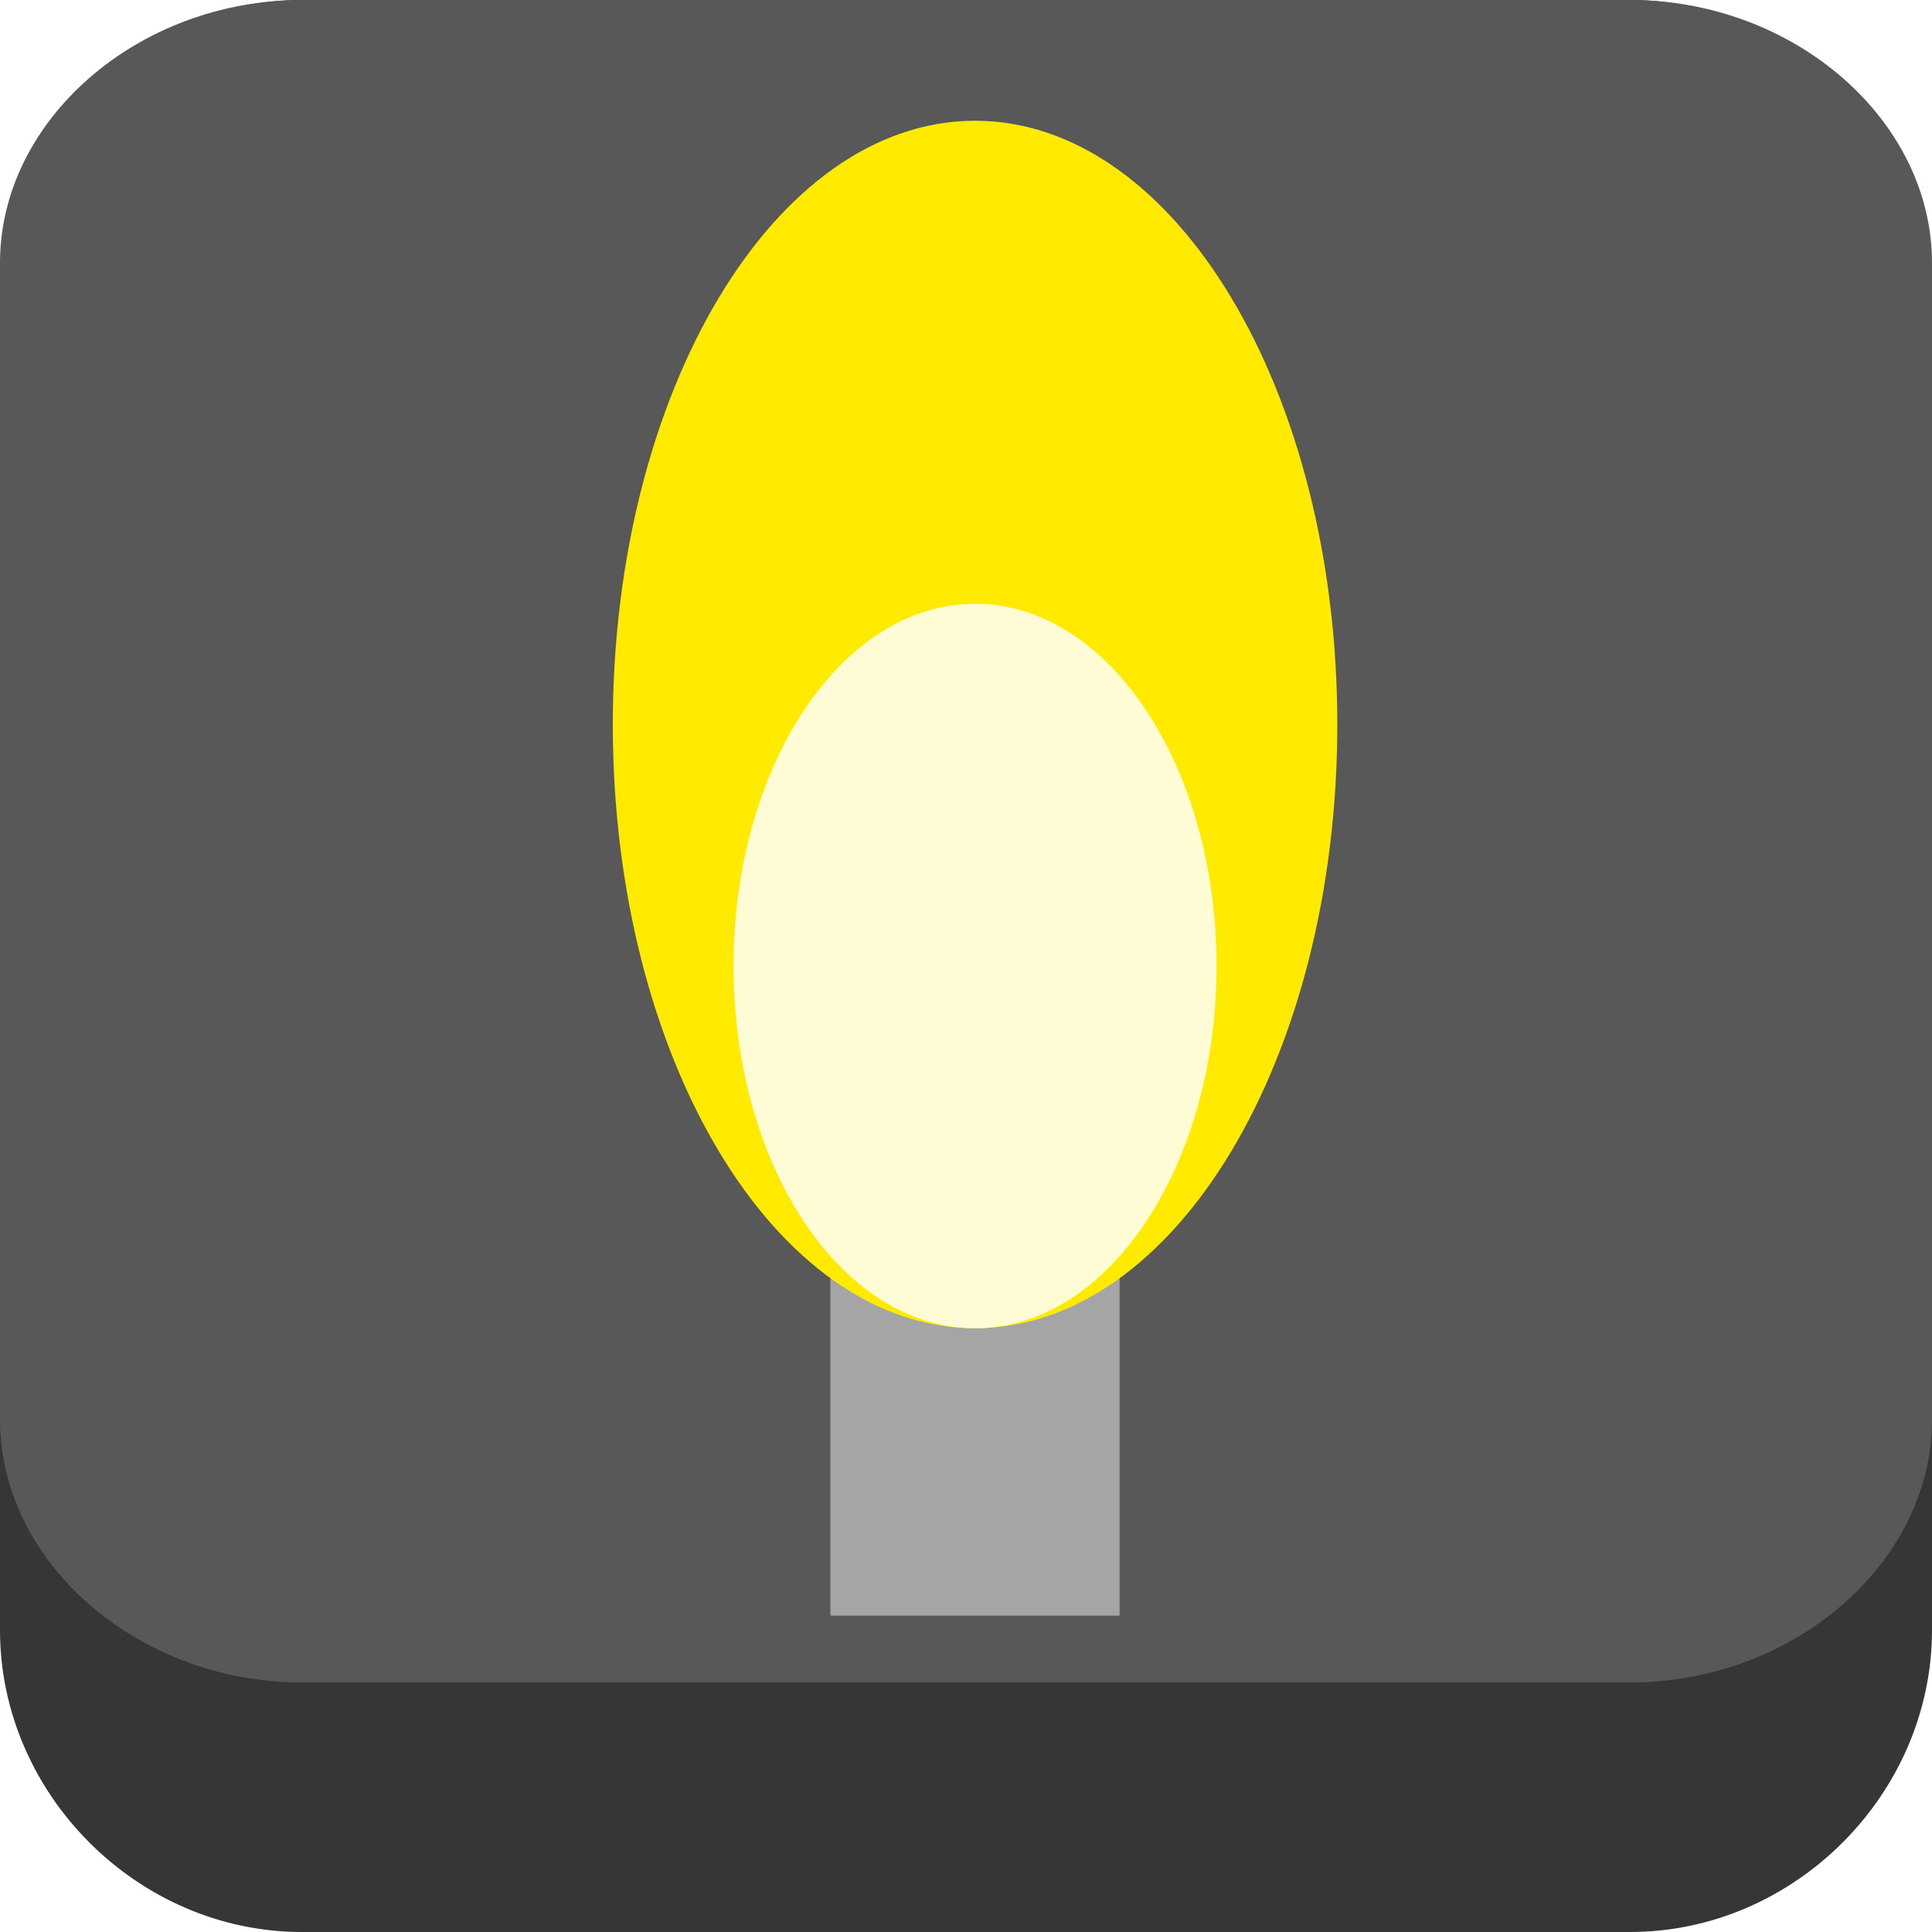
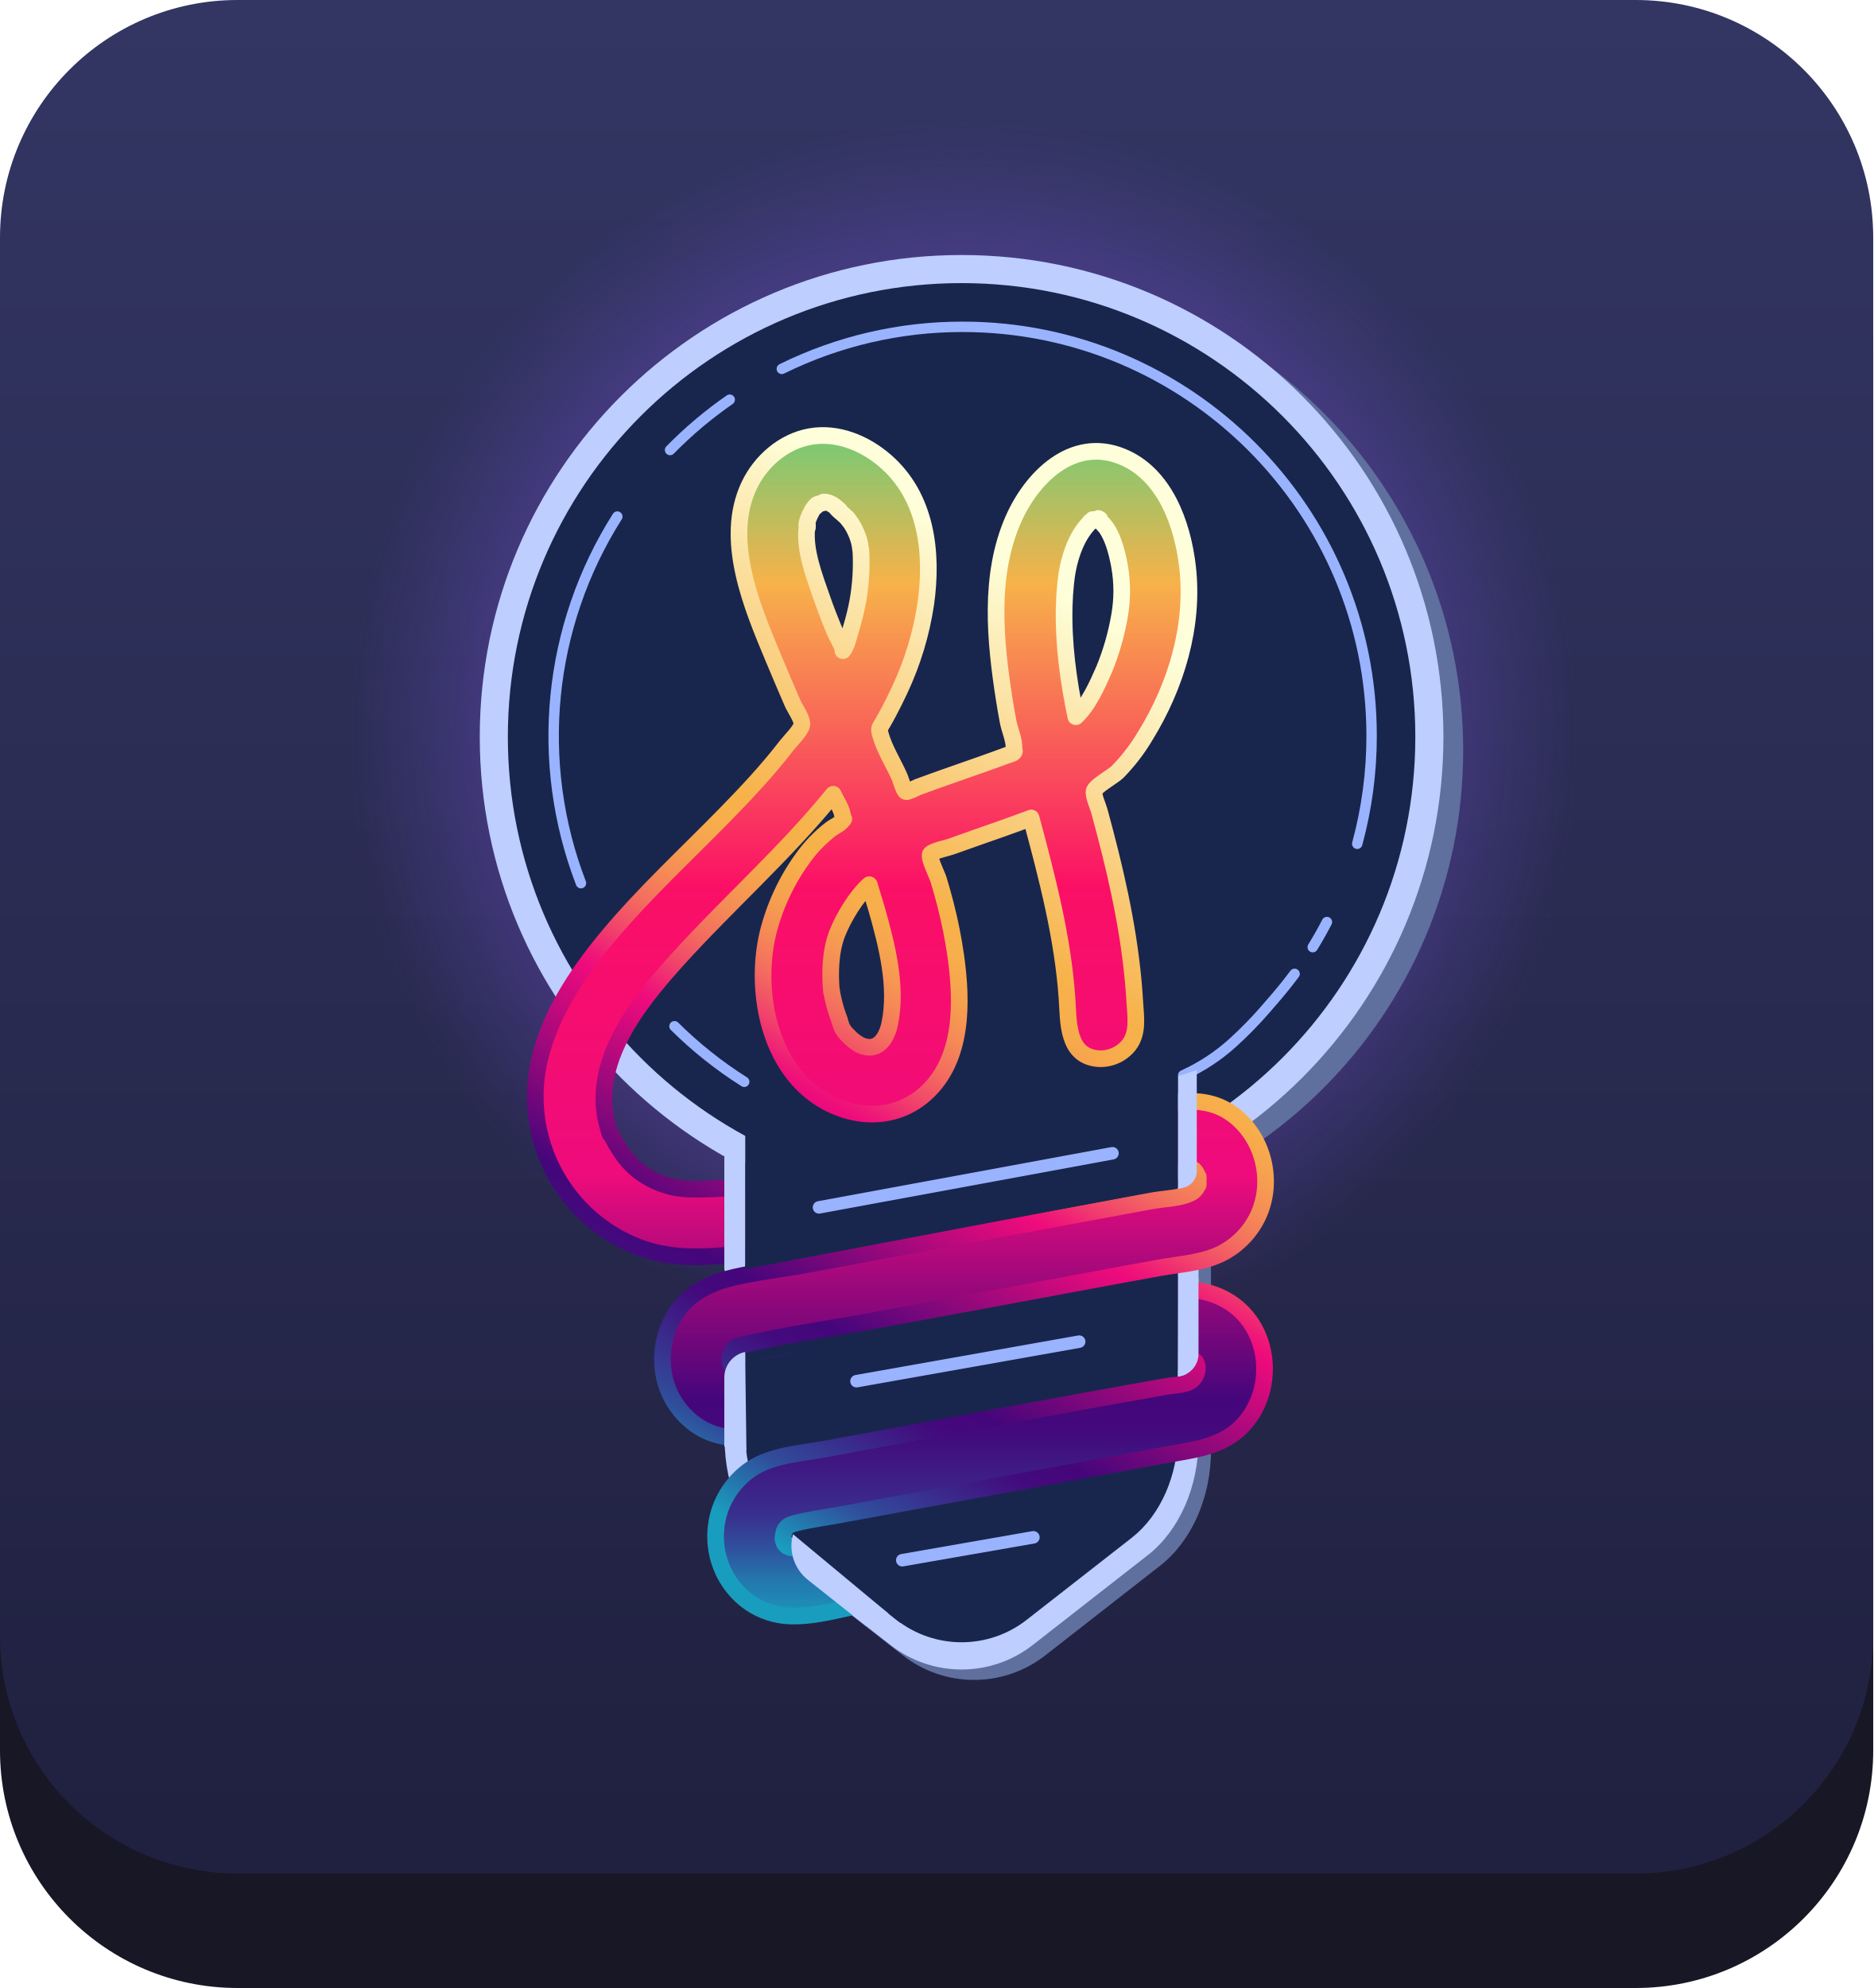
- <svg xmlns="http://www.w3.org/2000/svg" width="32px" height="32px" viewBox="0 0 32 32" version="1.1">
-   <defs />
-   <g stroke="none" stroke-width="1" fill="none" fill-rule="evenodd">
-     <g fill="darkgray">
-       <path id="svg_8" d="m0,5c0,-2.717 2.283,-5 5,-5l22,0c2.717,0 5,2.283 5,5l0,22c0,2.717 -2.283,5 -5,5l-22,0c-2.717,0 -5,-2.283 -5,-5l0,-22z" opacity="undefined" stroke-width="0" stroke="#000" fill="#363636" />
-       <path stroke="#000" id="svg_8" d="m0,4.354c0,-2.366 2.283,-4.354 5,-4.354l22,0c2.717,0 5,1.988 5,4.354l0,19.159c0,2.366 -2.283,4.354 -5,4.354l-22,0c-2.717,0 -5,-1.988 -5,-4.354l0,-19.159z" opacity="undefined" stroke-width="0" fill="#585858" />
-       <rect id="svg_3" height="16" width="4.79" y="10.76" x="13.754" stroke-width="0" stroke="#000" fill="#a5a5a5" />
-       <ellipse ry="10" rx="6" id="svg_2" cy="12" cx="16.15" stroke-width="0" stroke="#000" fill="#ffea00" />
-       <ellipse ry="6" rx="4" id="svg_2" cy="16" cx="16.15" stroke-width="0" stroke="#000" fill="#fffcd5" />
+ <svg xmlns="http://www.w3.org/2000/svg" xmlns:xlink="http://www.w3.org/1999/xlink" viewBox="0 0 900 955">
+   <defs>
+     <style>
+       .cls-1,
+       .cls-12,
+       .cls-13,
+       .cls-8 {
+         fill: none;
+       }
+ 
+       .cls-1,
+       .cls-11,
+       .cls-12,
+       .cls-13 {
+         stroke-linecap: round;
+       }
+ 
+       .cls-1,
+       .cls-11 {
+         stroke-linejoin: round;
+         stroke-width: 8px;
+       }
+ 
+       .cls-1 {
+         stroke: url(#linear-gradient);
+       }
+ 
+       .cls-2 {
+         fill: #171726;
+       }
+ 
+       .cls-3 {
+         fill: url(#linear-gradient-2);
+       }
+ 
+       .cls-4 {
+         fill: url(#radial-gradient);
+       }
+ 
+       .cls-5 {
+         fill: #5f6f9e;
+       }
+ 
+       .cls-6 {
+         fill: #bdceff;
+       }
+ 
+       .cls-7 {
+         fill: #18264d;
+       }
+ 
+       .cls-9 {
+         fill: red;
+       }
+ 
+       .cls-10 {
+         clip-path: url(#clip-path);
+       }
+ 
+       .cls-11 {
+         fill: url(#linear-gradient-3);
+         stroke: url(#linear-gradient-4);
+       }
+ 
+       .cls-12,
+       .cls-13 {
+         stroke: #99b3ff;
+         stroke-miterlimit: 10;
+       }
+ 
+       .cls-12 {
+         stroke-width: 5px;
+       }
+ 
+       .cls-13 {
+         stroke-width: 6px;
+       }
+     </style>
+     <linearGradient id="linear-gradient" x1="312.61" y1="747.16" x2="599.94" y2="249.48" gradientUnits="userSpaceOnUse">
+       <stop offset="0.06" stop-color="#199dbf" />
+       <stop offset="0.09" stop-color="#2574ac" />
+       <stop offset="0.12" stop-color="#304d9b" />
+       <stop offset="0.16" stop-color="#392e8d" />
+       <stop offset="0.19" stop-color="#3f1883" />
+       <stop offset="0.21" stop-color="#430a7d" />
+       <stop offset="0.24" stop-color="#44067b" />
+       <stop offset="0.4" stop-color="#ee0b7c" />
+       <stop offset="0.41" stop-color="#ef1579" />
+       <stop offset="0.44" stop-color="#f1446b" />
+       <stop offset="0.47" stop-color="#f36c5f" />
+       <stop offset="0.5" stop-color="#f58a56" />
+       <stop offset="0.53" stop-color="#f6a04f" />
+       <stop offset="0.56" stop-color="#f7ae4b" />
+       <stop offset="0.59" stop-color="#f7b24a" />
+       <stop offset="0.87" stop-color="#feffda" />
+     </linearGradient>
+     <linearGradient id="linear-gradient-2" x1="450" y1="900" x2="450" gradientUnits="userSpaceOnUse">
+       <stop offset="0.02" stop-color="#202140" />
+       <stop offset="1" stop-color="#333663" />
+     </linearGradient>
+     <radialGradient id="radial-gradient" cx="463" cy="354" r="296" gradientUnits="userSpaceOnUse">
+       <stop offset="0.26" stop-color="#af53ff" />
+       <stop offset="0.31" stop-color="#ab53fd" stop-opacity="0.92" />
+       <stop offset="0.57" stop-color="#9655f5" stop-opacity="0.53" />
+       <stop offset="0.78" stop-color="#8656ee" stop-opacity="0.24" />
+       <stop offset="0.93" stop-color="#7d57ea" stop-opacity="0.07" />
+       <stop offset="1" stop-color="#7957e9" stop-opacity="0" />
+     </radialGradient>
+     <clipPath id="clip-path">
+       <path class="cls-1" d="M564.4,620.06c-43.59,6.47-86.79,16-130.13,24-21.52,4-43.16,7.6-64.58,12.09-4.85,1-15.28,5.54-18.34-.11-2-3.62.37-8.81,3.44-9.48,21.75-5.19,44.2-8.29,66.19-12.36l68.23-12.62c22.71-4.2,45.41-8.51,68.14-12.6,10-1.8,21.06-2.35,30.22-7.18a38.84,38.84,0,0,0,17.11-18.25c7.11-15.78,2.7-35.54-10.5-46.72-17.41-14.73-39.17-4.71-58.53-.05-45,10.83-90.6,19.8-136.36,27.05-22.19,3.52-45.38,7.88-67.91,7.4a41.77,41.77,0,0,1-24.69-8.79c-6.72-5.32-10.16-11.76-14.05-19.12.16.51.34,1,.53,1.52-11.47-31.78,12-61.35,32.22-83.75,24.41-27,51.94-51.2,74.94-79.53,1.32,2.95,3.92,6.7,4.43,9.88.48,3,1.49.92-.61,3.4-1.06,1.26-3.47,2.29-4.81,3.3a66.36,66.36,0,0,0-13.88,14.46,103.73,103.73,0,0,0-16.61,36.09c-5.64,24.27-.9,55.65,18,73.29,16,14.91,40.72,18.75,57.8,3.38,18.2-16.37,17.68-43.89,14.56-66.12a228.49,228.49,0,0,0-4.93-24.72q-1.56-6.1-3.4-12.13c-.63-2.06-4.72-10.18-3.91-12,.66-1.49,8.26-3.08,10.05-3.73q6-2.16,12-4.26c8.82-3.09,17.65-6.14,26.39-9.45,7.64,28.53,15.21,57.15,17.25,86.74.76,11.11-.13,27.81,15.23,28.88a17.47,17.47,0,0,0,14.44-6.45c4.66-5.88,3.31-13.63,2.9-20.58C543.66,454,538,426.8,531,400.15l-2.81-10.53c-.6-2.28-2.92-7.14-2.53-9.52s9.06-7.1,11.26-9.27a91.5,91.5,0,0,0,13.39-17.43c14.76-24,23.53-52.82,20.25-81.15-2.38-20.51-10.9-44.67-31.68-53-23.64-9.44-43.22,10.15-52.07,30.35C475,276.55,478.08,307.78,482.5,336c.56,3.63,1.2,7.25,1.89,10.86s3.26,9.49,2.7,12.92c-.07.43.45.75.28,1.24-.33,1-2.52,1.42-3.67,1.84-3.78,1.41-7.57,2.76-11.36,4.11-7.15,2.53-14.32,5-21.47,7.54q-4.9,1.75-9.79,3.56c-.84.31-5.09,2.53-5.84,2.22-1-.41-2.5-5.8-3-6.94-2.9-6.64-7.44-13.68-9.29-20.67-.77-2.91-.43-2.7,1.12-5.4,1-1.74,2-3.48,2.9-5.24q2.83-5.29,5.35-10.75a149,149,0,0,0,12.46-41.15c3.49-24.53.45-51.43-19.29-68.6-9.89-8.61-23.19-14.2-36.45-11.77-12.66,2.31-23.51,11.81-29,23.24-12.54,26.06,1.28,58.53,11.46,82.94q4.59,11,9.34,21.94c1,2.28,4.73,7.64,4.44,10.1-.32,2.78-5.62,7.91-7.36,10.17-9,11.74-19.22,22.6-29.56,33.18-18.85,19.28-38.8,37.63-56.11,58.36-15.49,18.54-29.79,39.92-34,64.16a77.71,77.71,0,0,0,21.38,67.5,76.35,76.35,0,0,0,29.9,18.72c14.6,4.89,30.17,4,45.24,2.3,63.78-7.17,127.13-19.42,189.54-34.32q11.58-2.76,23.11-5.74c1.83-.47,3.85-1.64,5.61-.75,1.4.7,3,3.9,2.67,5.41q0-.83,0-1.65c0,.66-.32,3.32,0,3.85,0-.26,0-.52,0-.77a6.78,6.78,0,0,1-3.75,4.79c-5.08,2.54-12.77,2.6-18.3,3.62l-41.48,7.67L428.14,600l-41.47,7.67c-11.3,2.09-22.86,3.33-34.05,5.93-10.43,2.41-20.27,6.83-26.77,15.65a40.86,40.86,0,0,0-7.06,30.24,38.14,38.14,0,0,0,15.13,24.68c9.94,7.26,21,7.37,32.7,5.28,27.37-4.9,54.7-10.12,82-15.18l81.88-15.14,19.17-3.54c6.25-1.16,13-3.34,19.38-3.67,5.22-.27,7.82,5.19,4.94,9.56-2.71,4.12-9.07,3.73-13.39,4.49C506,675.6,451.53,685.94,397,696c-11.94,2.2-25.79,2.83-36.17,9.73a38.85,38.85,0,0,0-16.72,27.4c-2.74,22,13.14,42.47,35.65,43.17,12.47.39,25.61-3.79,37.81-6.06q20.18-3.76,40.35-7.52l20.52-3.8c5.77-1.07,12.93-1.28,18.25-3.86,8.44-4.11,11.15-15.46,6.2-23.16-6.71-10.43-18.77-6.91-28.85-5l-41.4,7.69L392.73,742c-5.75,1.07-18,5.26-16.29-5.08.59-3.51,2.88-4.52,6.08-5.32,6.65-1.65,13.54-2.53,20.28-3.77l39.78-7.32,82.5-15.14c13.31-2.45,26.61-5,39.95-7.35,12.05-2.11,23.65-4.15,32.32-13.56,14.92-16.18,13.51-43.84-4.32-57.37A38.29,38.29,0,0,0,564.4,620.06ZM530.23,252.15l-.64-.86C529.94,251.61,530.22,251.93,530.23,252.15Zm-1.84-2.69C528.33,249.54,528.34,249.54,528.39,249.46Zm-.49,0C527.92,249.56,527.79,249.48,527.9,249.48Zm-.18-.39C527.76,249.8,527.71,248.92,527.72,249.09Zm-16.42,42c.1-3.63.33-7.25.71-10.85.94-9.86,4.35-22.38,12-29.62-1.26.61,1-.75.94-.81-.6-.57,3.61,0,2.63,0,6.4,3.79,9.14,15.58,10.33,22.3a68,68,0,0,1,0,23.59,122.2,122.2,0,0,1-7.4,25.85c-3.27,7.47-7.55,17.15-13.62,22.76C513.22,326.77,510.82,309,511.3,291.05ZM421.16,436.6c4.89,17.22,10.07,37.31,6.3,55.23-1.5,7.14-5.94,14-14.21,10.18a21.24,21.24,0,0,1-5.79-4.55,13.73,13.73,0,0,1-3-3.94c-.22-.46-1.78-5.39-1.08-3.45a70.55,70.55,0,0,1-2.61-8.13c-.32-1.23-.6-2.46-.85-3.7-.1-.51-.69-4.54-.41-1.71-.86-8.65-.63-19.75,2.85-28.4,3.12-7.72,9-17.55,15.29-23.14ZM387.65,253.52c.27-2.25.36-2.28.27-.07-1.53-1.47,2.93-11,5.3-11.37-.44.43-.88.87-1.31,1.32a6.22,6.22,0,0,1,1.68-1.38c.71-.23,2.94-.61,2.08-.86,3-.15,5.64,2.08,7.69,4-.42-.3-.86-.59-1.3-.86,1.84,2,4.08,3.25,5.68,5.56-2.14-3.14,1.18,1.52,1.3,1.71a29.06,29.06,0,0,1,2.48,4.76,28.37,28.37,0,0,1,1.6,5.09c.09.42.63,4.89.47,2.74a105.89,105.89,0,0,1-1.44,24.6,119.51,119.51,0,0,1-3.24,13.18c-1,3.1-1.85,8.08-3.93,10.63.64-.78-3.21-7.52-3.66-8.61-2.31-5.5-4.49-11.06-6.45-16.7C391.35,277.09,386.41,264.47,387.65,253.52Zm-37,399.26,0,1.3C350.58,652.64,350.59,652.2,350.66,652.78Zm224.22,2.27c-1-1.73-.27-.89,0,0Zm-198.66,83.1a3.88,3.88,0,0,1,0,1.4Zm199-81.8,0,1.75C575.21,657.52,575.26,656.94,575.26,656.35Z" />
+     </clipPath>
+     <linearGradient id="linear-gradient-3" x1="463.51" y1="827.12" x2="463.51" y2="56.39" gradientUnits="userSpaceOnUse">
+       <stop offset="0.06" stop-color="#199dbf" />
+       <stop offset="0.09" stop-color="#2574ac" />
+       <stop offset="0.11" stop-color="#304d9b" />
+       <stop offset="0.13" stop-color="#392e8d" />
+       <stop offset="0.16" stop-color="#3f1883" />
+       <stop offset="0.18" stop-color="#430a7d" />
+       <stop offset="0.2" stop-color="#44067b" />
+       <stop offset="0.34" stop-color="#ee0b7c" />
+       <stop offset="0.52" stop-color="#fb0f66" />
+       <stop offset="0.71" stop-color="#f7b24a" />
+       <stop offset="0.87" stop-color="#16dc95" />
+     </linearGradient>
+     <linearGradient id="linear-gradient-4" x1="221.23" y1="861.03" x2="705.5" y2="22.26" xlink:href="#linear-gradient" />
+   </defs>
+   <g id="Layer_1" data-name="Layer 1">
+     <rect class="cls-2" y="55" width="900" height="900" rx="114.14" ry="114.14" />
+     <rect class="cls-3" width="900" height="900" rx="114.14" ry="114.14" />
+     <circle class="cls-4" cx="463" cy="354" r="296" />
+     <path class="cls-5" d="M502.18,795.24l55.25-43.14c15.16-11.84,24.4-32.82,24.4-55.41V503.91H354.17V696.69c0,22.59,9.24,43.57,24.4,55.41l55.25,43.14A55.55,55.55,0,0,0,502.18,795.24Z" />
+     <circle class="cls-5" cx="473.5" cy="360.5" r="229.5" />
+     <path class="cls-6" d="M496.18,790.24l55.25-43.14c15.16-11.84,24.4-32.82,24.4-55.41V498.91H348.17V691.69c0,22.59,9.24,43.57,24.4,55.41l55.25,43.14A55.55,55.55,0,0,0,496.18,790.24Z" />
+     <circle class="cls-6" cx="462" cy="354" r="231.5" />
+     <path class="cls-7" d="M493.23,778.17l50.47-39.41c13.86-10.82,22.3-30,22.3-50.63V512H358V688.13c0,20.64,8.44,39.81,22.3,50.63l50.47,39.41A50.75,50.75,0,0,0,493.23,778.17Z" />
+     <path class="cls-6" d="M549,567c26-7,52.36-28.13,52.36-28.13l-1.28-16.18a217.2,217.2,0,0,1-82,42C523.41,569.45,532.87,571.34,549,567Z" />
+     <path class="cls-7" d="M462,136c-120.4,0-218,97.6-218,218s97.6,218,218,218A218,218,0,0,0,680,354C680,233.6,582.4,136,462,136Z" />
+     <path class="cls-7" d="M588.67,524.43s-25,14.11-33.33,19.84S544,527,544,527l54-19Z" />
+     <path class="cls-8" d="M526.18,249.41l-.17,0a1.74,1.74,0,0,1-.2.13l.44-.08Z" />
+     <path class="cls-8" d="M526.85,249.33l-.09,0,.23.07Z" />
+     <path class="cls-8" d="M527.57,249.78a1.54,1.54,0,0,0,.43-.05l-.42-.12-.12.1Z" />
+     <path class="cls-8" d="M525.41,249.61l.14.06.26-.15Z" />
+     <path class="cls-8" d="M524.94,249.77a3.17,3.17,0,0,0-.68.56l.6-.3C525,249.93,525,249.84,524.94,249.77Z" />
+     <path class="cls-8" d="M527.58,249.61s0-.09.07-.13l-.56,0,.23.08Z" />
+     <path class="cls-8" d="M526.76,249.35a3.71,3.71,0,0,0-.56-.14.51.51,0,0,1-.13.13l.11.07h.19Z" />
+     <path class="cls-8" d="M527.09,249.45l-.1,0,0,0Z" />
+     <path class="cls-8" d="M537.9,295.67c0-.08,0-.21.07-.43C538,295.38,537.92,295.53,537.9,295.67Z" />
+     <path class="cls-8" d="M524,250.58l.26-.25C523.14,250.91,523.47,250.84,524,250.58Z" />
+     <path class="cls-8" d="M575.79,568.09c0,.1,0,.21-.07.31s0,.19,0,.31C575.78,569.63,575.79,569,575.79,568.09Z" />
+     <path class="cls-8" d="M575.78,567.14c0,.33,0,.66,0,1A2,2,0,0,0,575.78,567.14Z" />
+     <path class="cls-8" d="M529.59,251.29l.64.86C530.22,251.93,529.94,251.61,529.59,251.29Z" />
+     <path class="cls-8" d="M527.72,249.09s-.12.08-.32.13l.29.16A.67.67,0,0,0,527.72,249.09Z" />
+     <path class="cls-8" d="M528.39,249.46s0,0-.09,0l.05,0Z" />
+     <path class="cls-8" d="M527.9,249.48h-.06l.07,0A.08.08,0,0,0,527.9,249.48Z" />
+     <path class="cls-8" d="M350.66,652.78s0-.06,0-.11c0,.43,0,.89,0,1.41C350.64,653.42,350.65,653,350.66,652.78Z" />
+     <path class="cls-8" d="M413.59,264.11c0,.23,0,.45,0,.68s0,.2,0,.3C413.64,264.76,413.62,264.44,413.59,264.11Z" />
+     <path class="cls-8" d="M575.26,656.35c0,1,0,1.43,0,1.52a1.41,1.41,0,0,1,0,.23C575.25,657.59,575.25,657,575.26,656.35Z" />
+     <path class="cls-8" d="M388,261.31l0,.3a172.93,172.93,0,0,0,6.86,25.6c1.5,4.3,3.13,8.54,4.83,12.76q1.28,3.16,2.6,6.3c.29.68,3,5.86,2.68,6.25l0,0c1.05-1.29,1.36-3.09,1.92-4.63,5-13.83,7.7-28.36,6.71-43.07A29.54,29.54,0,0,0,407,248.68l.79,1.13-.8-1.14a23.35,23.35,0,0,0-1.93-2l-1.62-1.49-1.05-.68c-.47-.35-.48-.36,1,.65a18.55,18.55,0,0,0-4.5-3.25,6.82,6.82,0,0,0-3.19-.7,2.3,2.3,0,0,1,.49.2c-.28-.16-.94,0-1.58.28-.35.13-.69.26-.94.34l-.1.08c-1,.68-3,2.65-.32,0h0l-.18,0a9.7,9.7,0,0,0-2.58,3l0,.05a21.13,21.13,0,0,0-2.47,6.46c.07,1.41,0,1.89,0,1.84,0-.55,0-1.09,0-1.64q-.17.85-.27,1.71a41.91,41.91,0,0,0,.31,7.68A.36.36,0,0,0,388,261.31Zm23.58-4.7-.42-1.19C411.35,256,411.48,256.37,411.56,256.61ZM399,242.4l.14.08-.6-.22Zm-2.2-.73-.35-.1C398,241.76,398.14,241.79,396.79,241.67Z" />
+     <path class="cls-8" d="M376.22,738.15c0,.43,0,.89,0,1.4,0-.66,0-1.08,0-1.31C376.23,738.23,376.23,738.2,376.22,738.15Z" />
+     <path class="cls-8" d="M413.08,430.12c-3.93,5.21-6.77,11.2-10.06,16.68a.46.46,0,0,0,0,.26c-1,.75-1.51,4.52-1.77,5.49a64,64,0,0,0-1.62,8,67.4,67.4,0,0,0-.22,14.89,71.32,71.32,0,0,0,4,14.63c-.09-.24-.17-.47-.25-.7.91,2.63,1,4.53,2.91,6.63,1,1.12,3,2.87,4.15,3.92l.21.1.16.22.65.56a10.29,10.29,0,0,0,10.37,1.35l.15-.06a7.86,7.86,0,0,0,3.68-3.7,29.47,29.47,0,0,0,2.29-7.52c1.29-6.94,1-14,.34-21-.13-1.39-.29-2.78-.44-4.17,0-.24-.05-.44-.07-.62s-.09-.47-.14-.79c-.52-3-1-5.95-1.6-8.91-1.28-6.3-2.84-12.55-4.59-18.75L417.61,425l-.33.29A39.5,39.5,0,0,0,413.08,430.12Zm-9.85,16.77c-1.12,2.27.66-2.06,0,0Zm3.62,49.38c.25.28.52.55.79.83C407.68,497.19,407.49,497,406.85,496.27Zm6.51,5.5c.41.24.81.47,1.23.69A10.78,10.78,0,0,1,413.36,501.77Z" />
+     <path class="cls-8" d="M399.47,476.53c0-.36-.07-.73-.1-1.09,0-.05,0-.1,0-.14Z" />
+     <path class="cls-8" d="M513.69,326.81c.9,5.86,2,11.68,3.19,17.47l1-1.09.32-.38.41-.62c1.54-2.28,3.13-4.51,4.58-6.86a121.94,121.94,0,0,0,7.27-13.81c.18-.45,1-2.3,1.06-2.56.51-1.34,1-2.68,1.46-4,.93-2.7,1.77-5.44,2.5-8.2s1.37-5.53,1.91-8.33c.17-.9.32-1.81.47-2.72-.11.59.31-2.29.36-2.73a95.3,95.3,0,0,0,.21-16.55c-.06-.77-.17-1.78-.21-2.2-.15-.94-.3-1.88-.48-2.81a72.84,72.84,0,0,0-2-7.69c-.4-1.25-.86-2.47-1.3-3.71a3.79,3.79,0,0,1-.12-.36l-.32-.55c-1.26-2.3-2.4-4.61-3.86-6.8l-.72-1.06c-.41-.37-.87-.73-1.1-1l-.82-.46h-.18a2.45,2.45,0,0,1-1.84-.1,7,7,0,0,1-.63.33l-.06,0a3.65,3.65,0,0,1-.86.55c-.63.59-1.35,1.31-1.43,1.39-.36.37-1.46,1.73-1.56,1.79-.37.55-.74,1.11-1.09,1.67a53.9,53.9,0,0,0-3,5.71c.56-1.14-1.35,3.65-1.52,4.17-.42,1.3-.81,2.62-1.16,3.94-.74,2.73-1.33,5.49-1.8,8.28-.07.4-.48,3.74-.38,2.67l-.18,1.74c-.28,3-.45,6.07-.53,9.11a191.14,191.14,0,0,0,.64,20.59C512.5,318.47,512.93,321.87,513.69,326.81Z" />
+     <path class="cls-8" d="M574.88,655.05c-.27-.89-1-1.73,0,0Z" />
+     <path class="cls-9" d="M407.64,497.1c-.27-.28-.54-.55-.79-.83C407.49,497,407.68,497.19,407.64,497.1Z" />
+     <path class="cls-9" d="M414.59,502.46c-.42-.22-.82-.45-1.23-.69A10.78,10.78,0,0,0,414.59,502.46Z" />
+     <path class="cls-9" d="M524.26,250.33l-.26.25a3.65,3.65,0,0,0,.86-.55Z" />
+     <path class="cls-9" d="M527.39,249.77h.18l-.11-.07.12-.1-.26-.08-.23-.08H527l0,0-.23-.07-.39.07h-.19l.07,0-.44.08-.26.15A2.45,2.45,0,0,0,527.39,249.77Z" />
+     <path class="cls-9" d="M403.23,446.89c.66-2.06-1.12,2.27,0,0Z" />
+     <path class="cls-9" d="M575.78,567.14s-.11.27-.06,1.26c0-.1,0-.21.07-.31C575.79,567.8,575.78,567.47,575.78,567.14Z" />
+     <path class="cls-9" d="M411.14,255.42l.42,1.19C411.48,256.37,411.35,256,411.14,255.42Z" />
+     <path class="cls-9" d="M399,242.4l-.46-.14.6.22Z" />
+     <path class="cls-9" d="M396.44,241.57l.35.1C398.14,241.79,398,241.76,396.44,241.57Z" />
+     <g class="cls-10">
+       <path class="cls-11" d="M169,57H742.07c2.4,0,14.42-1.54,15.93.26.69.83,0,5.26,0,6.3V823.1c0,5.11-.55,3.9-5.77,3.9H171.83c-4.47,0-2.83-2.51-2.83-6.79V57Z" />
    </g>
+     <path class="cls-1" d="M564.4,620.06c-43.59,6.47-86.79,16-130.13,24-21.52,4-43.16,7.6-64.58,12.09-4.85,1-15.28,5.54-18.34-.11-2-3.62.37-8.81,3.44-9.48,21.75-5.19,44.2-8.29,66.19-12.36l68.23-12.62c22.71-4.2,45.41-8.51,68.14-12.6,10-1.8,21.06-2.35,30.22-7.18a38.84,38.84,0,0,0,17.11-18.25c7.11-15.78,2.7-35.54-10.5-46.72-17.41-14.73-39.17-4.71-58.53-.05-45,10.83-90.6,19.8-136.36,27.05-22.19,3.52-45.38,7.88-67.91,7.4a41.77,41.77,0,0,1-24.69-8.79c-6.72-5.32-10.16-11.76-14.05-19.12.16.51.34,1,.53,1.52-11.47-31.78,12-61.35,32.22-83.75,24.41-27,51.94-51.2,74.94-79.53,1.32,2.95,3.92,6.7,4.43,9.88.48,3,1.49.92-.61,3.4-1.06,1.26-3.47,2.29-4.81,3.3a66.36,66.36,0,0,0-13.88,14.46,103.73,103.73,0,0,0-16.61,36.09c-5.64,24.27-.9,55.65,18,73.29,16,14.91,40.72,18.75,57.8,3.38,18.2-16.37,17.68-43.89,14.56-66.12a228.49,228.49,0,0,0-4.93-24.72q-1.56-6.1-3.4-12.13c-.63-2.06-4.72-10.18-3.91-12,.66-1.49,8.26-3.08,10.05-3.73q6-2.16,12-4.26c8.82-3.09,17.65-6.14,26.39-9.45,7.64,28.53,15.21,57.15,17.25,86.74.76,11.11-.13,27.81,15.23,28.88a17.47,17.47,0,0,0,14.44-6.45c4.66-5.88,3.31-13.63,2.9-20.58C543.66,454,538,426.8,531,400.15l-2.81-10.53c-.6-2.28-2.92-7.14-2.53-9.52s9.06-7.1,11.26-9.27a91.5,91.5,0,0,0,13.39-17.43c14.76-24,23.53-52.82,20.25-81.15-2.38-20.51-10.9-44.67-31.68-53-23.64-9.44-43.22,10.15-52.07,30.35C475,276.55,478.08,307.78,482.5,336c.56,3.63,1.2,7.25,1.89,10.86s3.26,9.49,2.7,12.92c-.07.43.45.75.28,1.24-.33,1-2.52,1.42-3.67,1.84-3.78,1.41-7.57,2.76-11.36,4.11-7.15,2.53-14.32,5-21.47,7.54q-4.9,1.75-9.79,3.56c-.84.31-5.09,2.53-5.84,2.22-1-.41-2.5-5.8-3-6.94-2.9-6.64-7.44-13.68-9.29-20.67-.77-2.91-.43-2.7,1.12-5.4,1-1.74,2-3.48,2.9-5.24q2.83-5.29,5.35-10.75a149,149,0,0,0,12.46-41.15c3.49-24.53.45-51.43-19.29-68.6-9.89-8.61-23.19-14.2-36.45-11.77-12.66,2.31-23.51,11.81-29,23.24-12.54,26.06,1.28,58.53,11.46,82.94q4.59,11,9.34,21.94c1,2.28,4.73,7.64,4.44,10.1-.32,2.78-5.62,7.91-7.36,10.17-9,11.74-19.22,22.6-29.56,33.18-18.85,19.28-38.8,37.63-56.11,58.36-15.49,18.54-29.79,39.92-34,64.16a77.71,77.71,0,0,0,21.38,67.5,76.35,76.35,0,0,0,29.9,18.72c14.6,4.89,30.17,4,45.24,2.3,63.78-7.17,127.13-19.42,189.54-34.32q11.58-2.76,23.11-5.74c1.83-.47,3.85-1.64,5.61-.75,1.4.7,3,3.9,2.67,5.41q0-.83,0-1.65c0,.66-.32,3.32,0,3.85,0-.26,0-.52,0-.77a6.78,6.78,0,0,1-3.75,4.79c-5.08,2.54-12.77,2.6-18.3,3.62l-41.48,7.67L428.14,600l-41.47,7.67c-11.3,2.09-22.86,3.33-34.05,5.93-10.43,2.41-20.27,6.83-26.77,15.65a40.86,40.86,0,0,0-7.06,30.24,38.14,38.14,0,0,0,15.13,24.68c9.94,7.26,21,7.37,32.7,5.28,27.37-4.9,54.7-10.12,82-15.18l81.88-15.14,19.17-3.54c6.25-1.16,13-3.34,19.38-3.67,5.22-.27,7.82,5.19,4.94,9.56-2.71,4.12-9.07,3.73-13.39,4.49C506,675.6,451.53,685.94,397,696c-11.94,2.2-25.79,2.83-36.17,9.73a38.85,38.85,0,0,0-16.72,27.4c-2.74,22,13.14,42.47,35.65,43.17,12.47.39,25.61-3.79,37.81-6.06q20.18-3.76,40.35-7.52l20.52-3.8c5.77-1.07,12.93-1.28,18.25-3.86,8.44-4.11,11.15-15.46,6.2-23.16-6.71-10.43-18.77-6.91-28.85-5l-41.4,7.69L392.73,742c-5.75,1.07-18,5.26-16.29-5.08.59-3.51,2.88-4.52,6.08-5.32,6.65-1.65,13.54-2.53,20.28-3.77l39.78-7.32,82.5-15.14c13.31-2.45,26.61-5,39.95-7.35,12.05-2.11,23.65-4.15,32.32-13.56,14.92-16.18,13.51-43.84-4.32-57.37A38.29,38.29,0,0,0,564.4,620.06ZM530.23,252.15l-.64-.86C529.94,251.61,530.22,251.93,530.23,252.15Zm-1.84-2.69C528.33,249.54,528.34,249.54,528.39,249.46Zm-.49,0C527.92,249.56,527.79,249.48,527.9,249.48Zm-.18-.39C527.76,249.8,527.71,248.92,527.72,249.09Zm-16.42,42c.1-3.63.33-7.25.71-10.85.94-9.86,4.35-22.38,12-29.62-1.26.61,1-.75.94-.81-.6-.57,3.61,0,2.63,0,6.4,3.79,9.14,15.58,10.33,22.3a68,68,0,0,1,0,23.59,122.2,122.2,0,0,1-7.4,25.85c-3.27,7.47-7.55,17.15-13.62,22.76C513.22,326.77,510.82,309,511.3,291.05ZM421.16,436.6c4.89,17.22,10.07,37.31,6.3,55.23-1.5,7.14-5.94,14-14.21,10.18a21.24,21.24,0,0,1-5.79-4.55,13.73,13.73,0,0,1-3-3.94c-.22-.46-1.78-5.39-1.08-3.45a70.55,70.55,0,0,1-2.61-8.13c-.32-1.23-.6-2.46-.85-3.7-.1-.51-.69-4.54-.41-1.71-.86-8.65-.63-19.75,2.85-28.4,3.12-7.72,9-17.55,15.29-23.14ZM387.65,253.52c.27-2.25.36-2.28.27-.07-1.53-1.47,2.93-11,5.3-11.37-.44.43-.88.87-1.31,1.32a6.22,6.22,0,0,1,1.68-1.38c.71-.23,2.94-.61,2.08-.86,3-.15,5.64,2.08,7.69,4-.42-.3-.86-.59-1.3-.86,1.84,2,4.08,3.25,5.68,5.56-2.14-3.14,1.18,1.52,1.3,1.71a29.06,29.06,0,0,1,2.48,4.76,28.37,28.37,0,0,1,1.6,5.09c.09.42.63,4.89.47,2.74a105.89,105.89,0,0,1-1.44,24.6,119.51,119.51,0,0,1-3.24,13.18c-1,3.1-1.85,8.08-3.93,10.63.64-.78-3.21-7.52-3.66-8.61-2.31-5.5-4.49-11.06-6.45-16.7C391.35,277.09,386.41,264.47,387.65,253.52Zm-37,399.26,0,1.3C350.58,652.64,350.59,652.2,350.66,652.78Zm224.22,2.27c-1-1.73-.27-.89,0,0Zm-198.66,83.1a3.88,3.88,0,0,1,0,1.4Zm199-81.8,0,1.75C575.21,657.52,575.26,656.94,575.26,656.35Z" />
+     <polygon class="cls-7" points="358 558.78 358 609.64 566 570.21 566 517.37 358 558.78" />
+     <polygon class="cls-7" points="358 654.6 358 695.21 566 658.54 566 612.8 358 654.6" />
+     <path class="cls-7" d="M383.85,740.68l48.09,38.47a2.85,2.85,0,0,0,2.39.56l71.52-15.46a2.86,2.86,0,0,0,1.79-1.24l23-35.51a2.91,2.91,0,0,1,.81-.83l21.31-14.2a2.86,2.86,0,0,0-2.06-5.2L385.15,735.63a2.86,2.86,0,0,0-2.36,2.54h0A2.88,2.88,0,0,0,383.85,740.68Z" />
+     <path class="cls-12" d="M622,467.83q-4.49,6-9.44,11.76l-4.44,5.12a184.37,184.37,0,0,1-15.42,15.83,92,92,0,0,1-24.22,16" />
+     <path class="cls-12" d="M637.52,442.93l-.15.3q-3.11,6-6.66,11.77" />
+     <path class="cls-12" d="M375.63,177.2A195.69,195.69,0,0,1,462.5,157C571,157,659,245,659,353.5a196.93,196.93,0,0,1-6.91,51.84" />
+     <path class="cls-12" d="M321.94,216.18A197.67,197.67,0,0,1,350.6,192" />
+     <path class="cls-12" d="M279.13,424.26A196.88,196.88,0,0,1,296.6,248.15" />
+     <path class="cls-12" d="M357.57,519.67A196.88,196.88,0,0,1,324.07,493" />
+     <polygon class="cls-6" points="358 607.6 358 546 348 556 348 610 358 607.6" />
+     <path class="cls-6" d="M358,649.46l.63,47.42L348,695V661.75a12.56,12.56,0,0,1,10-12.29Z" />
+     <path class="cls-6" d="M381,737l45.84,38.08-10.67,6.06-28-22.18A20.91,20.91,0,0,1,381,737Z" />
+     <path class="cls-6" d="M566,612l9.83,2.13v36.2A10.91,10.91,0,0,1,567.38,661l-1.49.35Z" />
+     <path class="cls-6" d="M566,571.14l2.79-.66a8.08,8.08,0,0,0,6.21-7.86V514l-9,3Z" />
+     <line class="cls-13" x1="411.5" y1="663.5" x2="518.5" y2="644.5" />
+     <line class="cls-13" x1="393.5" y1="580" x2="534.5" y2="554" />
+     <line class="cls-13" x1="433.5" y1="749.5" x2="496.5" y2="738.5" />
  </g>
</svg>
